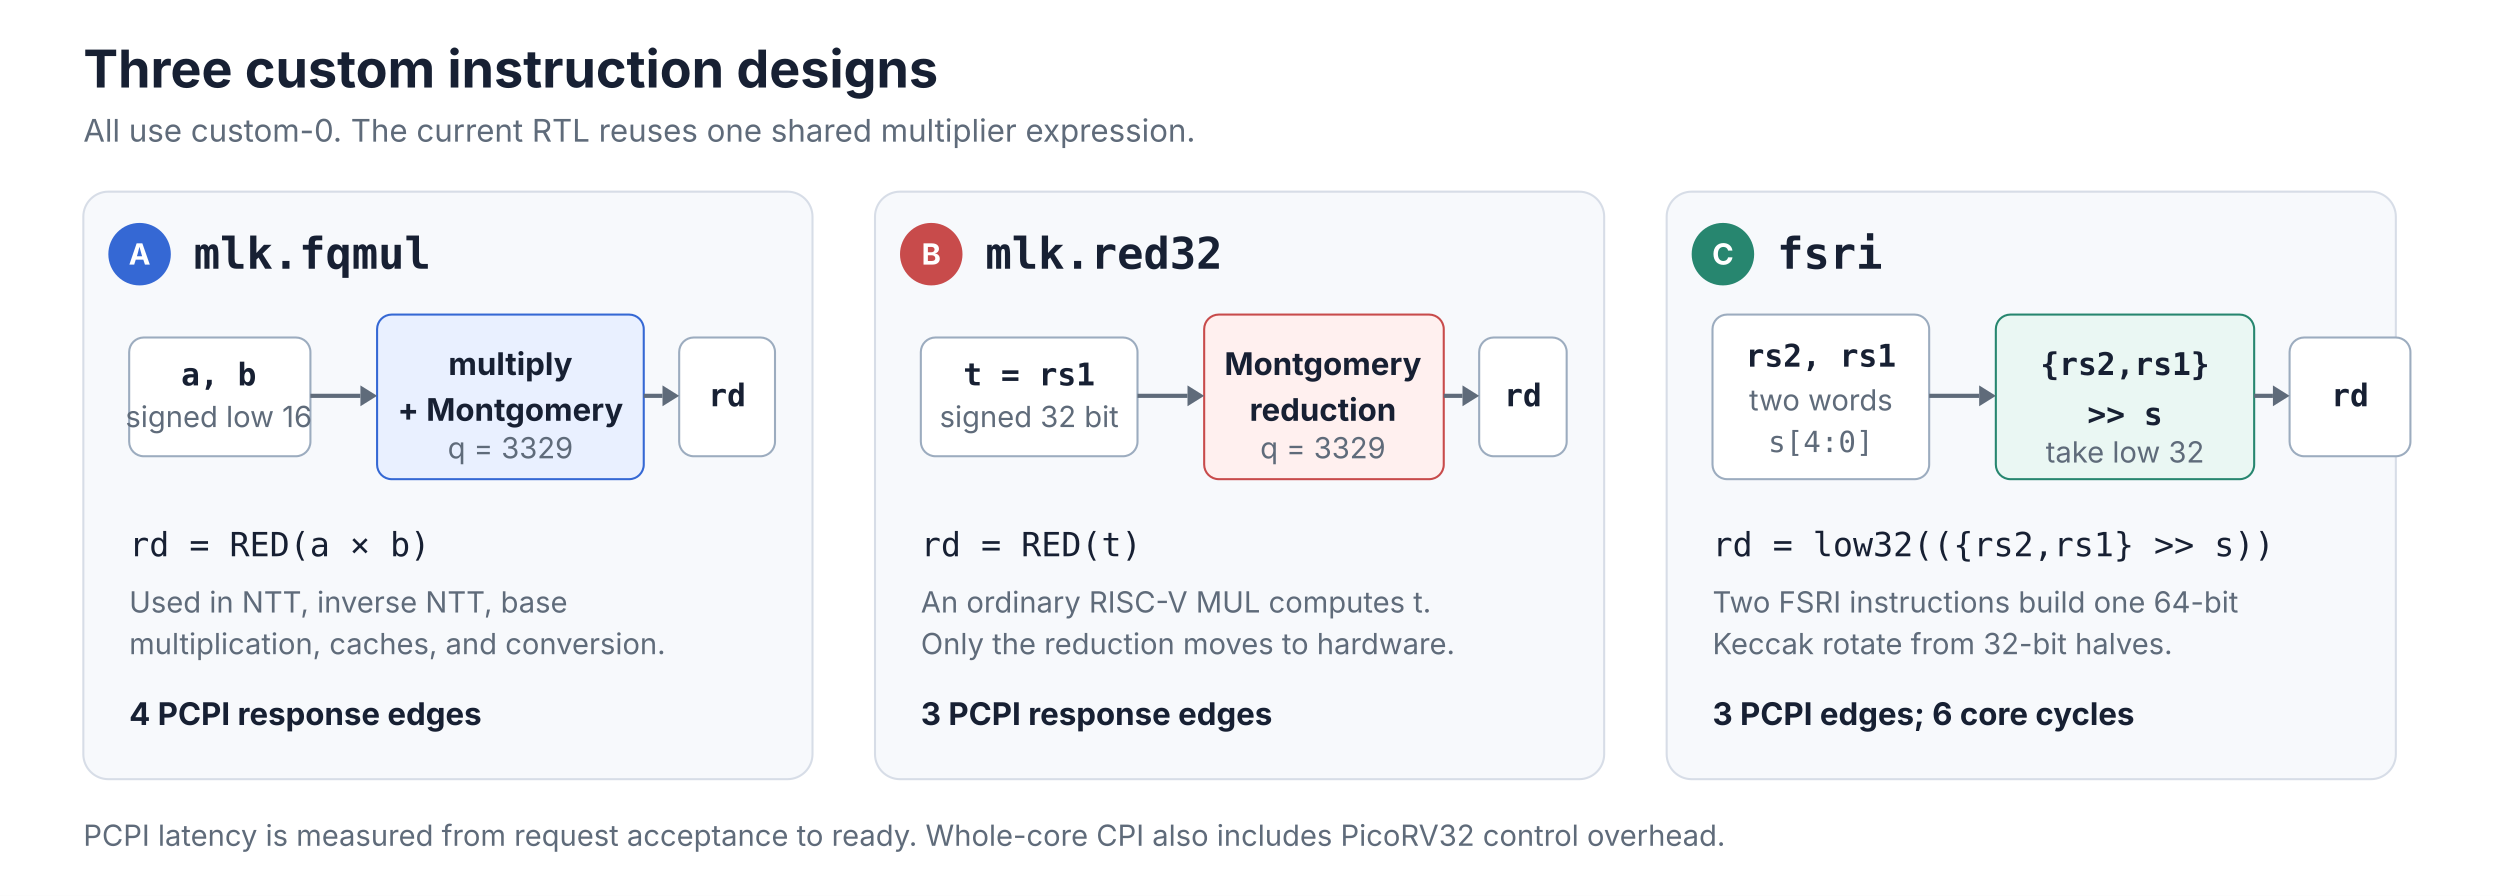
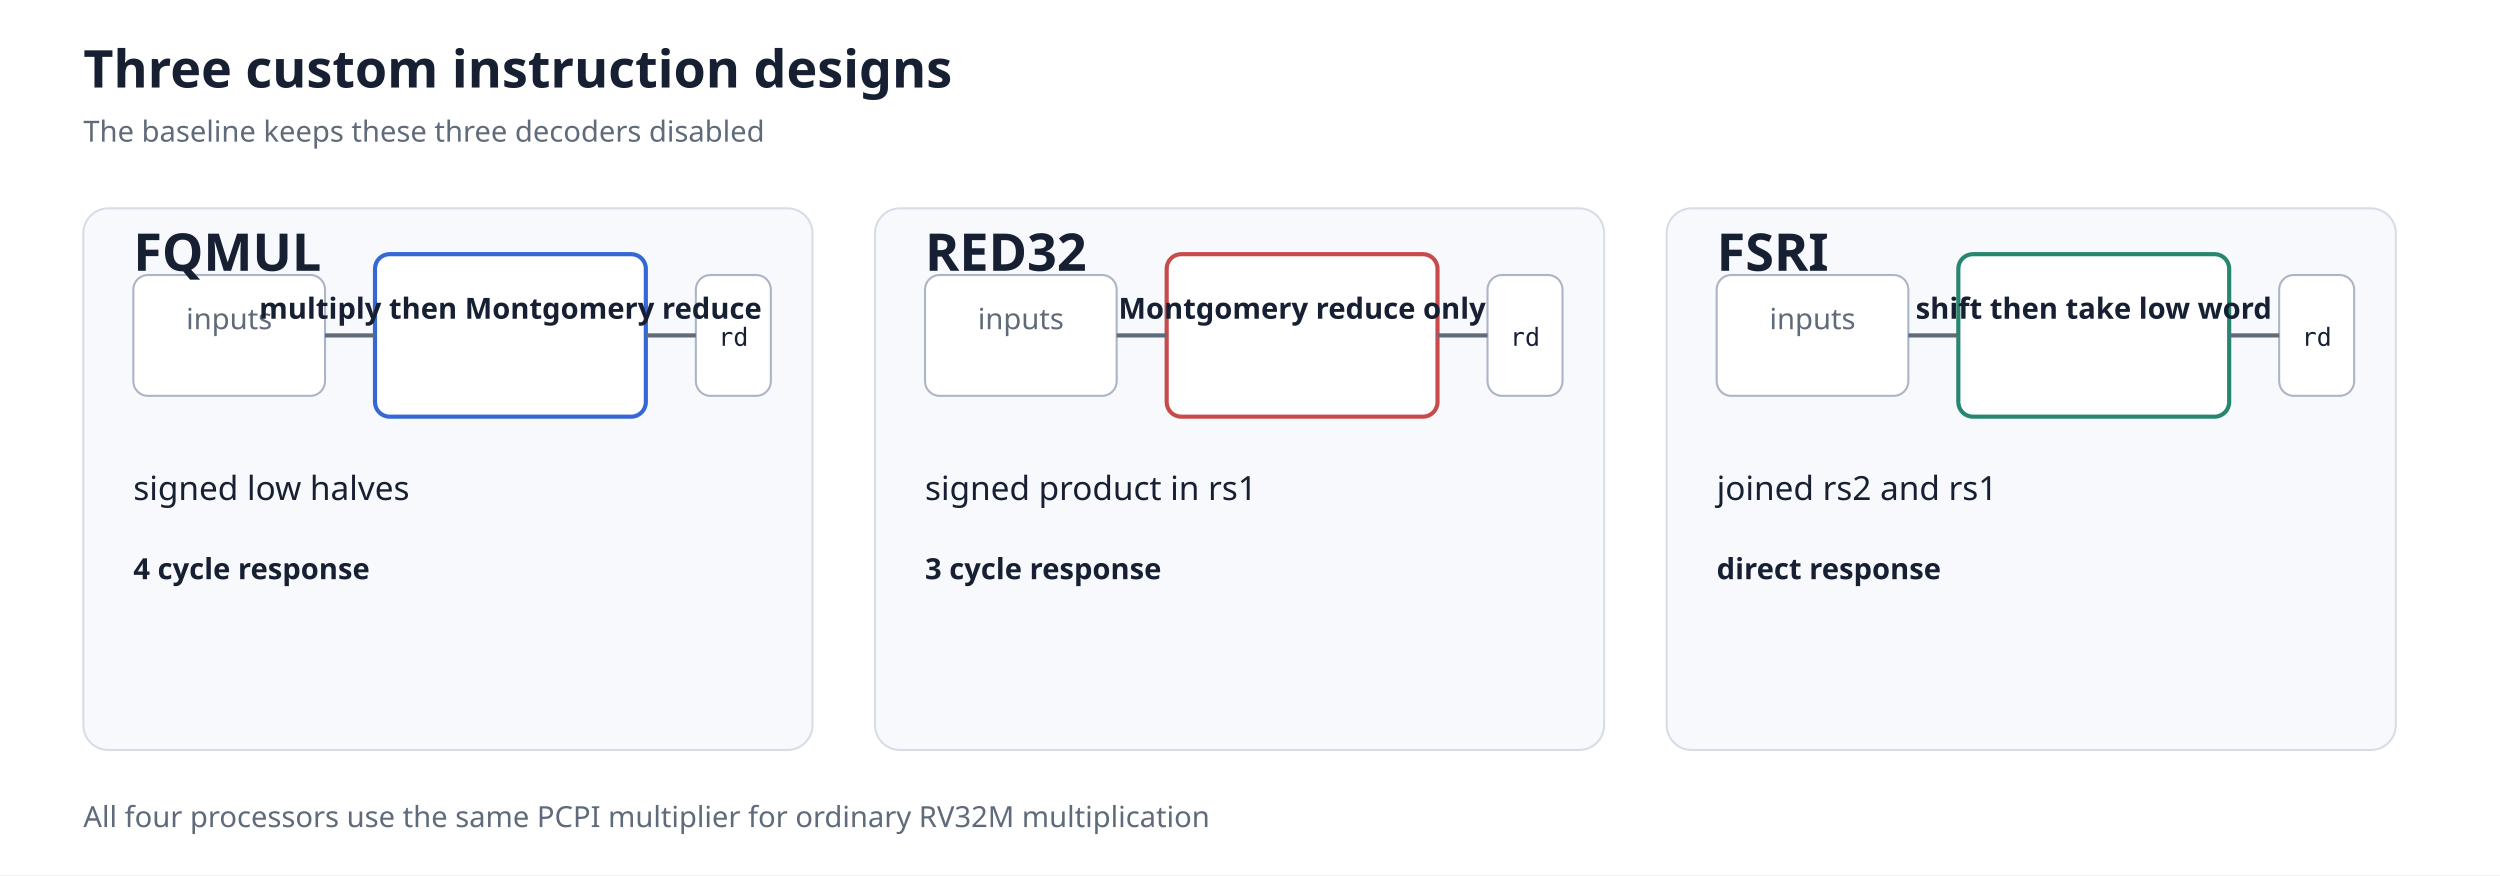
- <svg xmlns="http://www.w3.org/2000/svg" width="1200" height="430" viewBox="0 0 1200 430" role="img" aria-labelledby="title desc">
-   <rect width="1200" height="430" fill="white" />
-   <style>
- text { font-family: ui-sans-serif, system-ui, -apple-system, BlinkMacSystemFont, 'Segoe UI', sans-serif; }
- .title { font-size: 25px; font-weight: 700; fill: #172033; }
- .subtitle { font-size: 15px; fill: #5f6b7a; }
- .panel-title { font-size: 21px; font-weight: 700; fill: #172033; }
- .label { font-size: 16px; fill: #172033; }
- .small { font-size: 14px; fill: #5f6b7a; }
- .value { font-size: 15px; font-weight: 650; fill: #172033; }
- .mono { font-family: ui-monospace, SFMono-Regular, Menlo, Consolas, monospace; }
- </style>
-   <text class="title" x="40" y="42">Three custom instruction designs</text>
-   <text class="subtitle" x="40" y="68">All use custom-0. The current RTL reuses one shared multiplier expression.</text>
-   <rect x="40" y="92" width="350" height="282" rx="12" fill="#f7f9fc" stroke="#d7dde7" />
-   <circle cx="67" cy="122" r="15" fill="#3568d4" />
-   <text x="67" y="127" text-anchor="middle" font-size="14" font-weight="700" fill="white">A</text>
-   <text class="panel-title mono" x="93" y="129">mlk.fqmul</text>
-   <rect x="420" y="92" width="350" height="282" rx="12" fill="#f7f9fc" stroke="#d7dde7" />
-   <circle cx="447" cy="122" r="15" fill="#c84b4b" />
-   <text x="447" y="127" text-anchor="middle" font-size="14" font-weight="700" fill="white">B</text>
-   <text class="panel-title mono" x="473" y="129">mlk.red32</text>
-   <rect x="800" y="92" width="350" height="282" rx="12" fill="#f7f9fc" stroke="#d7dde7" />
-   <circle cx="827" cy="122" r="15" fill="#27866f" />
-   <text x="827" y="127" text-anchor="middle" font-size="14" font-weight="700" fill="white">C</text>
-   <text class="panel-title mono" x="853" y="129">fsri</text>
-   <rect x="62" y="162" width="87" height="57" rx="7" fill="white" stroke="#9cacbf" />
-   <text class="value mono" x="105" y="185" text-anchor="middle">a, b</text>
-   <text class="small" x="105" y="205" text-anchor="middle">signed low 16</text>
-   <rect x="181" y="151" width="128" height="79" rx="7" fill="#e9f0ff" stroke="#3568d4" />
-   <text class="value" x="245" y="180" text-anchor="middle">multiply</text>
-   <text class="value" x="245" y="202" text-anchor="middle">+ Montgomery</text>
-   <text class="small" x="245" y="220" text-anchor="middle">q = 3329</text>
-   <rect x="326" y="162" width="46" height="57" rx="7" fill="white" stroke="#9cacbf" />
-   <text class="value mono" x="349" y="195" text-anchor="middle">rd</text>
-   <text class="label mono" x="62" y="267">rd = RED(a × b)</text>
-   <text class="small" x="62" y="294">Used in NTT, inverse NTT, base</text>
-   <text class="small" x="62" y="314">multiplication, caches, and conversion.</text>
-   <text class="value" x="62" y="348">4 PCPI response edges</text>
-   <line x1="149" y1="190" x2="173" y2="190" stroke="#5f6b7a" stroke-width="2" />
-   <path d="M 173 185 L 181 190 L 173 195 Z" fill="#5f6b7a" />
-   <line x1="309" y1="190" x2="318" y2="190" stroke="#5f6b7a" stroke-width="2" />
-   <path d="M 318 185 L 326 190 L 318 195 Z" fill="#5f6b7a" />
-   <rect x="442" y="162" width="104" height="57" rx="7" fill="white" stroke="#9cacbf" />
-   <text class="value mono" x="494" y="185" text-anchor="middle">t = rs1</text>
-   <text class="small" x="494" y="205" text-anchor="middle">signed 32 bit</text>
-   <rect x="578" y="151" width="115" height="79" rx="7" fill="#fff0ef" stroke="#c84b4b" />
-   <text class="value" x="635" y="180" text-anchor="middle">Montgomery</text>
-   <text class="value" x="635" y="202" text-anchor="middle">reduction</text>
-   <text class="small" x="635" y="220" text-anchor="middle">q = 3329</text>
-   <rect x="710" y="162" width="42" height="57" rx="7" fill="white" stroke="#9cacbf" />
-   <text class="value mono" x="731" y="195" text-anchor="middle">rd</text>
-   <text class="label mono" x="442" y="267">rd = RED(t)</text>
-   <text class="small" x="442" y="294">An ordinary RISC-V MUL computes t.</text>
-   <text class="small" x="442" y="314">Only the reduction moves to hardware.</text>
-   <text class="value" x="442" y="348">3 PCPI response edges</text>
-   <line x1="546" y1="190" x2="570" y2="190" stroke="#5f6b7a" stroke-width="2" />
-   <path d="M 570 185 L 578 190 L 570 195 Z" fill="#5f6b7a" />
-   <line x1="693" y1="190" x2="702" y2="190" stroke="#5f6b7a" stroke-width="2" />
-   <path d="M 702 185 L 710 190 L 702 195 Z" fill="#5f6b7a" />
-   <rect x="822" y="151" width="104" height="79" rx="7" fill="white" stroke="#9cacbf" />
-   <text class="value mono" x="874" y="176" text-anchor="middle">rs2, rs1</text>
-   <text class="small" x="874" y="197" text-anchor="middle">two words</text>
-   <text class="small mono" x="874" y="217" text-anchor="middle">s[4:0]</text>
-   <rect x="958" y="151" width="124" height="79" rx="7" fill="#eaf7f3" stroke="#27866f" />
-   <text class="value mono" x="1020" y="180" text-anchor="middle">{rs2,rs1}</text>
-   <text class="value mono" x="1020" y="204" text-anchor="middle">&gt;&gt; s</text>
-   <text class="small" x="1020" y="222" text-anchor="middle">take low 32</text>
-   <rect x="1099" y="162" width="58" height="57" rx="7" fill="white" stroke="#9cacbf" />
-   <text class="value mono" x="1128" y="195" text-anchor="middle">rd</text>
-   <text class="label mono" x="822" y="267">rd = low32(({rs2,rs1} &gt;&gt; s))</text>
-   <text class="small" x="822" y="294">Two FSRI instructions build one 64-bit</text>
-   <text class="small" x="822" y="314">Keccak rotate from 32-bit halves.</text>
-   <text class="value" x="822" y="348">3 PCPI edges; 6 core cycles</text>
-   <line x1="926" y1="190" x2="950" y2="190" stroke="#5f6b7a" stroke-width="2" />
-   <path d="M 950 185 L 958 190 L 950 195 Z" fill="#5f6b7a" />
-   <line x1="1082" y1="190" x2="1091" y2="190" stroke="#5f6b7a" stroke-width="2" />
-   <path d="M 1091 185 L 1099 190 L 1091 195 Z" fill="#5f6b7a" />
-   <text class="small" x="40" y="406">PCPI latency is measured from request acceptance to ready. Whole-core CPI also includes PicoRV32 control overhead.</text>
+ <svg xmlns="http://www.w3.org/2000/svg" width="1200" height="420" viewBox="0 0 1200 420" role="img" aria-labelledby="title desc">
+   <rect width="1200" height="420" fill="white" />
+   <style>text{font-family:system-ui,sans-serif;fill:#172033}.title{font-size:25px;font-weight:700}.small{font-size:14px;fill:#5f6b7a}.label{font-size:16px}.value{font-size:14px;font-weight:650}.mono{font-family:ui-monospace,monospace}</style>
+   <text x="40" y="42" class="title">Three custom instruction designs</text>
+   <text x="40" y="68" class="small">The baseline keeps these three decoders disabled</text>
+   <rect x="40" y="100" width="350" height="260" rx="12" fill="#f7f9fc" stroke="#d7dde7" />
+   <rect x="64" y="132" width="92" height="58" rx="7" fill="white" stroke="#aab5c5" />
+   <rect x="180" y="122" width="130" height="78" rx="7" fill="white" stroke="#3568d4" stroke-width="2" />
+   <rect x="334" y="132" width="36" height="58" rx="7" fill="white" stroke="#aab5c5" />
+   <text x="64" y="130" class="title">FQMUL</text>
+   <text x="110" y="158" text-anchor="middle" class="small">inputs</text>
+   <text x="245" y="153" text-anchor="middle" class="value">multiply then Montgomery reduce</text>
+   <text x="352" y="166" text-anchor="middle" class="mono">rd</text>
+   <path d="M156 161H180M310 161H334" stroke="#5f6b7a" stroke-width="2" />
+   <text x="64" y="240" class="label">signed low halves</text>
+   <text x="64" y="278" class="value">4 cycle response</text>
+   <rect x="420" y="100" width="350" height="260" rx="12" fill="#f7f9fc" stroke="#d7dde7" />
+   <rect x="444" y="132" width="92" height="58" rx="7" fill="white" stroke="#aab5c5" />
+   <rect x="560" y="122" width="130" height="78" rx="7" fill="white" stroke="#c84b4b" stroke-width="2" />
+   <rect x="714" y="132" width="36" height="58" rx="7" fill="white" stroke="#aab5c5" />
+   <text x="444" y="130" class="title">RED32</text>
+   <text x="490" y="158" text-anchor="middle" class="small">inputs</text>
+   <text x="625" y="153" text-anchor="middle" class="value">Montgomery reduce only</text>
+   <text x="732" y="166" text-anchor="middle" class="mono">rd</text>
+   <path d="M536 161H560M690 161H714" stroke="#5f6b7a" stroke-width="2" />
+   <text x="444" y="240" class="label">signed product in rs1</text>
+   <text x="444" y="278" class="value">3 cycle response</text>
+   <rect x="800" y="100" width="350" height="260" rx="12" fill="#f7f9fc" stroke="#d7dde7" />
+   <rect x="824" y="132" width="92" height="58" rx="7" fill="white" stroke="#aab5c5" />
+   <rect x="940" y="122" width="130" height="78" rx="7" fill="white" stroke="#27866f" stroke-width="2" />
+   <rect x="1094" y="132" width="36" height="58" rx="7" fill="white" stroke="#aab5c5" />
+   <text x="824" y="130" class="title">FSRI</text>
+   <text x="870" y="158" text-anchor="middle" class="small">inputs</text>
+   <text x="1005" y="153" text-anchor="middle" class="value">shift then take low word</text>
+   <text x="1112" y="166" text-anchor="middle" class="mono">rd</text>
+   <path d="M916 161H940M1070 161H1094" stroke="#5f6b7a" stroke-width="2" />
+   <text x="824" y="240" class="label">joined rs2 and rs1</text>
+   <text x="824" y="278" class="value">direct response</text>
+   <text x="40" y="397" class="small">All four processors use the same PCPI multiplier for ordinary RV32M multiplication</text>
</svg>
